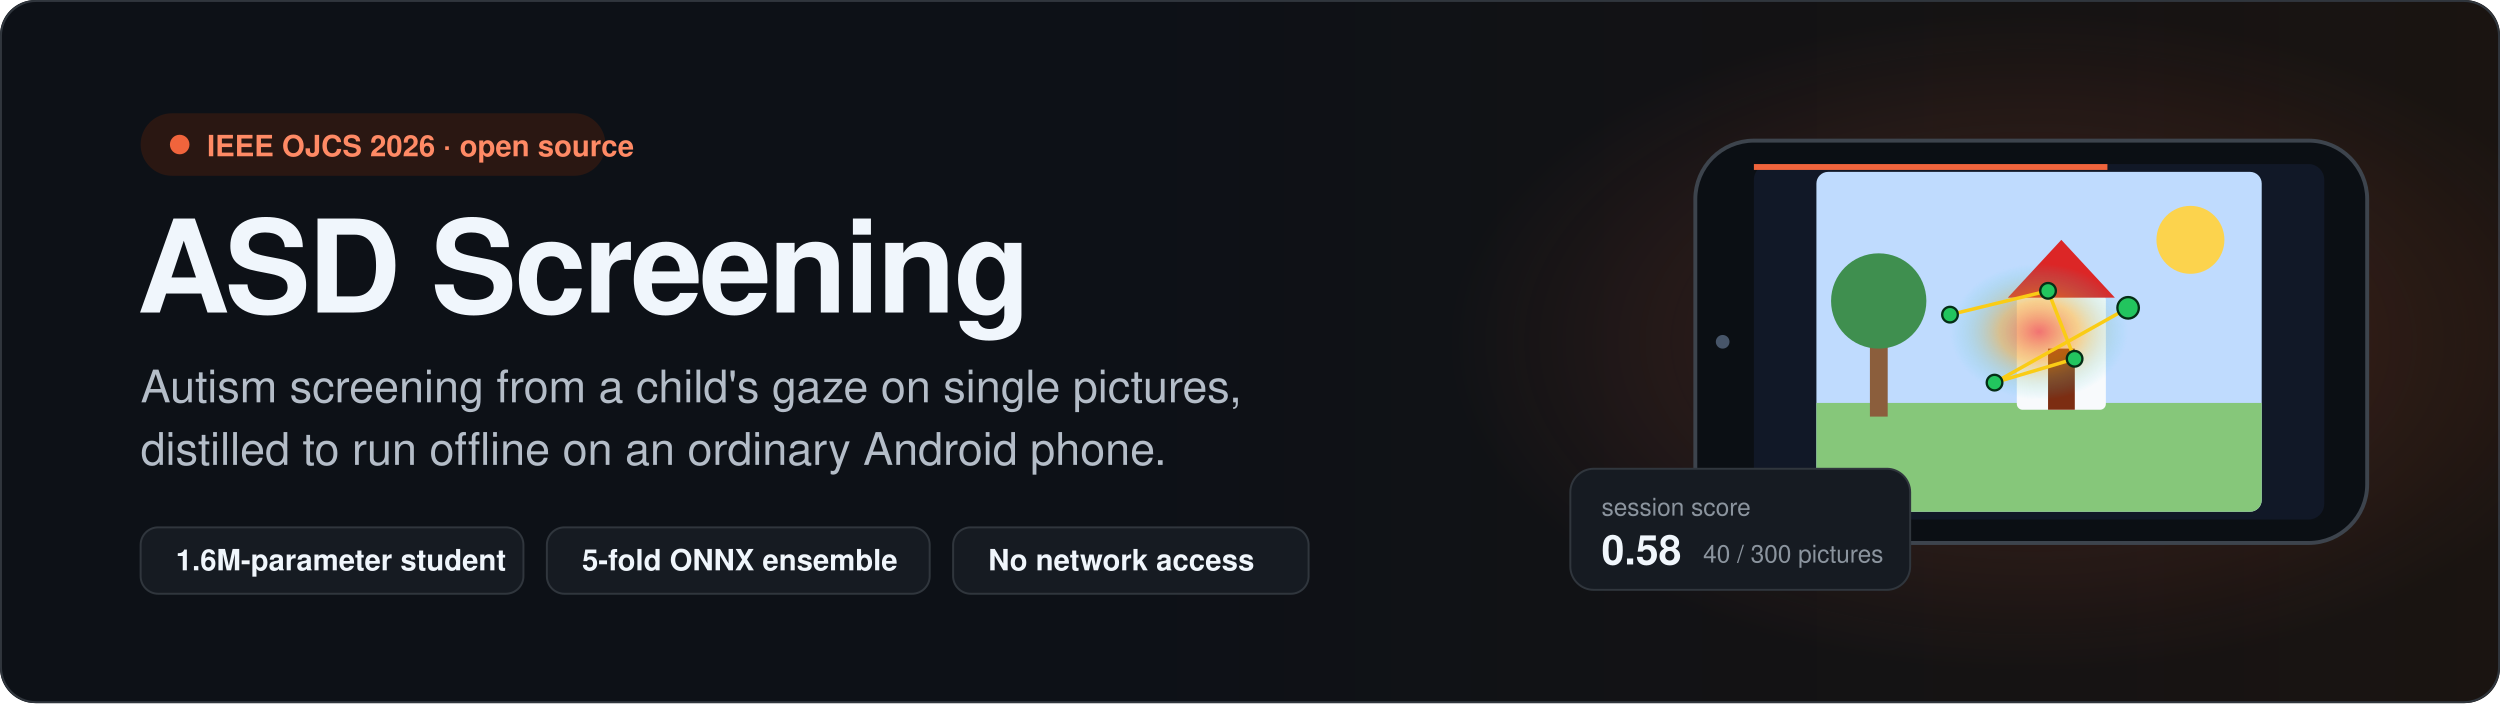
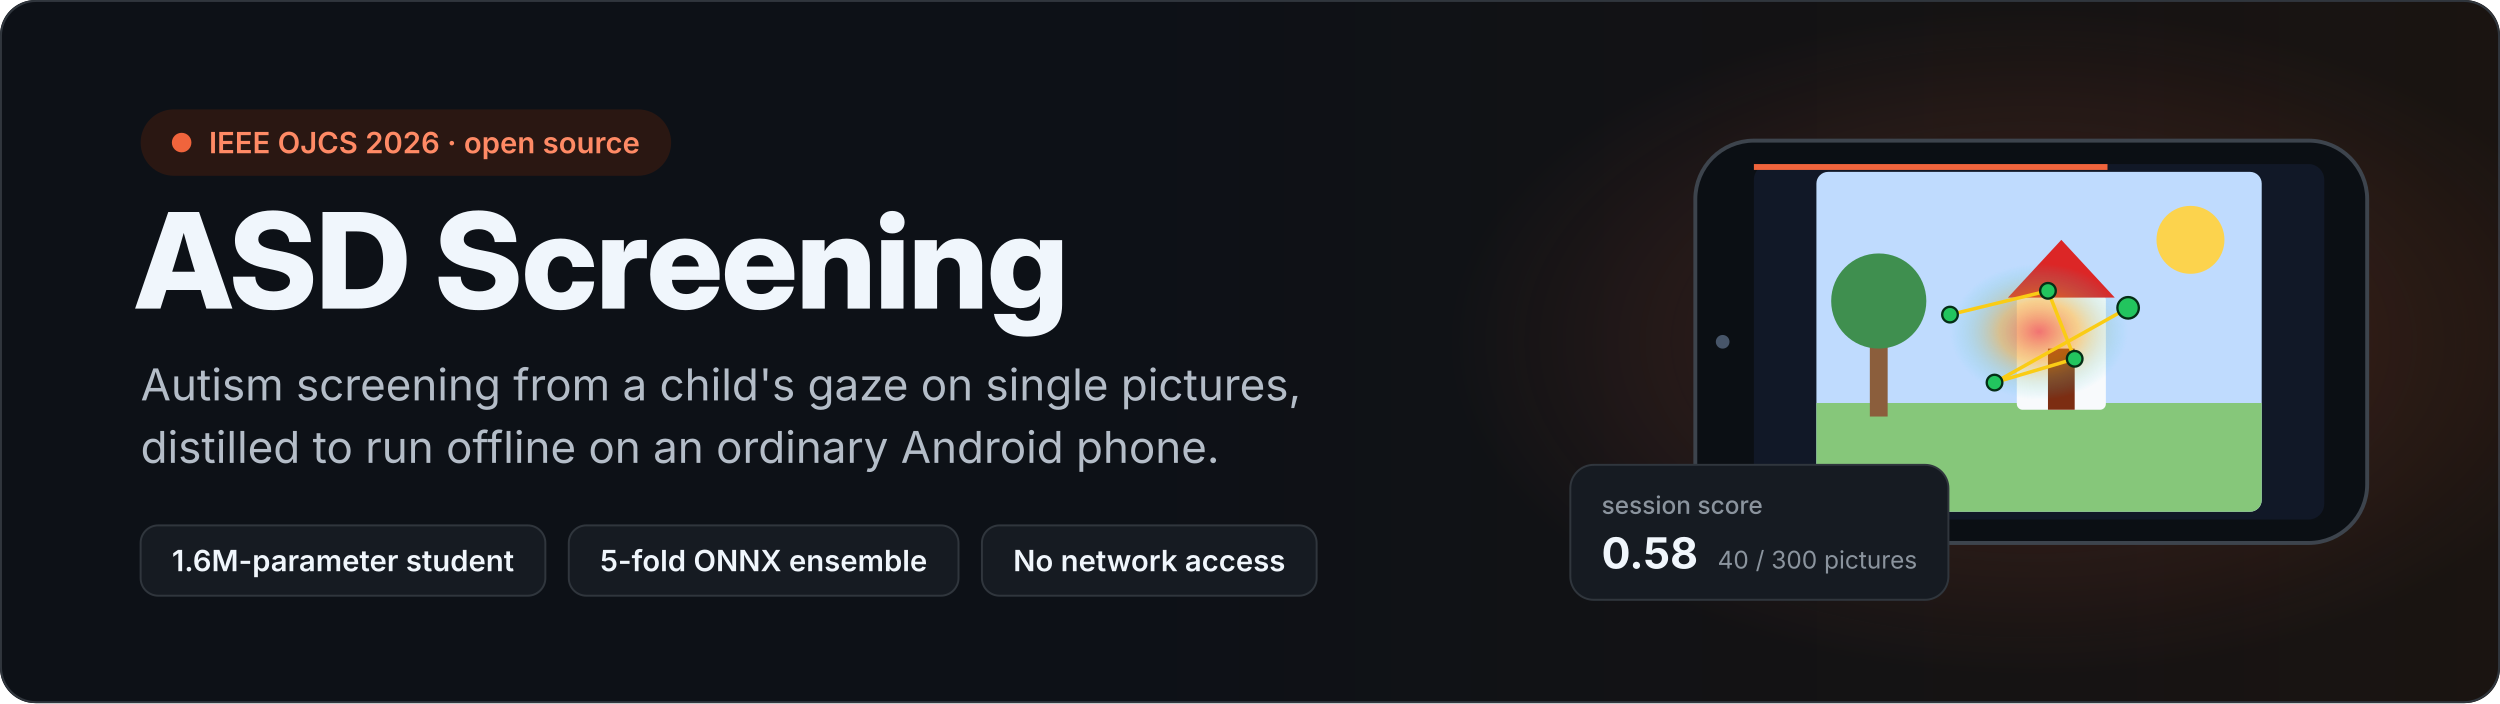
- <svg xmlns="http://www.w3.org/2000/svg" width="1280" height="360" viewBox="0 0 1280 360" role="img" aria-label="ASD Screening: autism screening from gaze on an Android phone">
+ <svg xmlns="http://www.w3.org/2000/svg" width="1280" height="360" viewBox="0 0 1280 360" role="img" aria-labelledby="t">
  <defs>
    <radialGradient id="glow" cx="0.5" cy="0.5" r="0.5">
      <stop offset="0" stop-color="#f0643c" stop-opacity="0.22" />
      <stop offset="1" stop-color="#f0643c" stop-opacity="0" />
    </radialGradient>
    <radialGradient id="heat" cx="0.5" cy="0.5" r="0.5">
      <stop offset="0" stop-color="#ef4444" stop-opacity="0.75" />
      <stop offset="0.45" stop-color="#f59e0b" stop-opacity="0.45" />
      <stop offset="1" stop-color="#22d3ee" stop-opacity="0" />
    </radialGradient>
    <linearGradient id="bg" x1="0" y1="0" x2="1" y2="0">
      <stop offset="0.45" stop-color="#0d1117" />
      <stop offset="1" stop-color="#1a1411" />
    </linearGradient>
  </defs>
+   <defs>
+     <path id="s197" d="M417 1490V0H150V1490Z" />
+     <path id="s95" d="M150 0V1490H1118V1265H417V863H1066V641H417V225H1122V0Z" />
+     <path id="s321" d="M788 -20Q592 -20 438 71Q283 162 193 333Q103 504 103 744Q103 985 193 1156Q283 1328 438 1419Q592 1510 788 1510Q983 1510 1138 1419Q1292 1328 1382 1156Q1471 985 1471 744Q1471 503 1382 332Q1292 162 1138 71Q983 -20 788 -20ZM788 219Q970 219 1086 354Q1202 489 1202 744Q1202 1000 1086 1136Q970 1271 788 1271Q605 1271 488 1136Q371 1000 371 744Q371 490 488 354Q605 219 788 219Z" />
+     <path id="s266" d="M560 -20Q339 -20 208 100Q78 219 78 440V525H345V438Q345 320 404 260Q462 200 560 200Q657 200 715 260Q773 321 773 438V1490H1038V441Q1038 219 908 100Q779 -20 560 -20Z" />
+     <path id="s73" d="M785 -20Q589 -20 435 71Q281 162 192 333Q103 504 103 744Q103 985 192 1156Q282 1328 436 1419Q590 1510 785 1510Q948 1510 1082 1449Q1215 1388 1302 1272Q1389 1157 1413 994H1144Q1119 1126 1021 1198Q923 1271 789 1271Q606 1271 488 1134Q371 998 371 744Q371 487 489 353Q607 219 788 219Q922 219 1020 292Q1119 364 1144 496H1414Q1393 353 1311 236Q1229 119 1095 50Q961 -20 785 -20Z" />
+     <path id="s397" d="M673 -23Q413 -23 258 97Q104 217 95 438H358Q367 320 456 262Q545 205 671 205Q803 205 886 264Q970 324 970 420Q970 507 896 552Q822 596 701 627L532 671Q345 719 240 816Q136 913 136 1071Q136 1203 207 1302Q278 1400 401 1455Q524 1510 680 1510Q839 1510 958 1455Q1078 1400 1146 1303Q1214 1206 1217 1082H958Q948 1177 872 1230Q797 1283 676 1283Q550 1283 478 1228Q406 1172 406 1087Q406 1024 444 984Q483 945 542 921Q600 897 660 882L799 846Q909 819 1010 768Q1110 718 1174 633Q1237 548 1237 418Q1237 287 1170 188Q1103 88 977 32Q851 -23 673 -23Z" />
+     <path id="s1343" d="M134 0V192L651 701Q760 812 817 891Q874 970 874 1065Q874 1170 804 1231Q733 1292 627 1292Q515 1292 448 1226Q381 1159 381 1044H126Q126 1185 190 1290Q255 1395 369 1452Q483 1510 630 1510Q779 1510 892 1454Q1005 1398 1068 1300Q1131 1203 1131 1078Q1131 996 1100 916Q1068 836 988 737Q908 638 763 498L504 234V223H1153V0Z" />
+     <path id="s1341" d="M676 -20Q404 -20 254 180Q103 381 103 744Q103 1106 254 1308Q405 1510 676 1510Q946 1510 1097 1308Q1248 1106 1248 744Q1248 381 1098 180Q947 -20 676 -20ZM676 204Q822 204 900 345Q979 486 979 744Q979 1003 900 1145Q822 1287 676 1287Q530 1287 451 1144Q372 1002 372 744Q372 486 450 345Q529 204 676 204Z" />
+     <path id="s1349" d="M671 -20Q564 -20 463 16Q362 53 280 136Q199 219 151 358Q103 497 103 702Q103 957 174 1138Q246 1318 377 1414Q508 1510 687 1510Q826 1510 934 1455Q1042 1400 1110 1305Q1177 1210 1193 1089H931Q910 1174 847 1226Q784 1279 687 1279Q531 1279 447 1144Q363 1009 363 772H374Q428 869 526 924Q625 978 745 978Q876 978 980 916Q1085 853 1146 743Q1207 633 1207 492Q1207 345 1140 230Q1073 114 952 47Q832 -20 671 -20ZM670 197Q749 197 812 236Q875 274 912 340Q948 405 948 487Q948 567 912 632Q877 697 814 735Q752 773 673 773Q594 773 530 734Q467 694 430 628Q393 563 393 486Q393 407 429 342Q465 276 528 236Q590 197 670 197Z" />
+     <path id="s1509" d="M326 547Q259 547 212 593Q166 639 166 707Q166 774 212 820Q259 866 326 866Q394 866 440 820Q487 774 487 707Q487 639 440 593Q394 547 326 547Z" />
+     <path id="s790" d="M623 -23Q460 -23 340 50Q220 122 154 252Q89 381 89 553Q89 727 154 858Q220 988 340 1060Q460 1132 623 1132Q786 1132 906 1060Q1026 988 1092 858Q1158 727 1158 553Q1158 381 1092 252Q1026 122 906 50Q786 -23 623 -23ZM623 188Q714 188 774 237Q834 286 864 369Q894 452 894 554Q894 657 864 740Q834 823 774 872Q714 921 623 921Q533 921 473 872Q413 823 384 740Q354 657 354 554Q354 452 384 369Q413 286 473 237Q533 188 623 188Z" />
+     <path id="s843" d="M138 -418V1118H392V933H409Q428 972 465 1018Q502 1065 566 1098Q630 1132 729 1132Q858 1132 962 1066Q1067 1000 1128 872Q1190 743 1190 557Q1190 373 1130 244Q1069 115 965 48Q861 -20 728 -20Q632 -20 568 12Q505 45 467 91Q429 137 409 177H398V-418ZM658 194Q788 194 856 298Q923 401 923 558Q923 714 856 816Q790 918 658 918Q529 918 461 820Q393 721 393 558Q393 395 462 294Q531 194 658 194Z" />
+     <path id="s614" d="M632 -23Q463 -23 342 48Q220 119 154 248Q89 377 89 552Q89 724 154 854Q218 985 336 1058Q455 1132 615 1132Q751 1132 868 1072Q984 1013 1055 888Q1126 764 1126 568V486H348Q353 337 432 259Q510 181 635 181Q721 181 782 218Q844 255 870 326L1109 277Q1069 142 944 60Q818 -23 632 -23ZM349 663H873Q861 783 796 856Q732 928 616 928Q497 928 428 852Q358 775 349 663Z" />
+     <path id="s773" d="M398 655V0H138V1118H384L387 895Q487 1132 733 1132Q906 1132 1010 1022Q1115 912 1115 711V0H855V671Q855 783 797 847Q739 911 637 911Q533 911 466 844Q398 777 398 655Z" />
+     <path id="s871" d="M561 -23Q368 -23 242 60Q117 142 88 294L331 340Q375 176 566 176Q662 176 718 214Q775 253 775 310Q775 405 624 438L433 479Q119 547 119 792Q119 896 176 972Q233 1048 334 1090Q436 1132 570 1132Q760 1132 870 1053Q981 974 1015 844L783 798Q763 856 713 897Q663 938 573 938Q491 938 435 902Q379 865 379 808Q379 759 416 728Q452 696 538 677L728 637Q1041 570 1041 335Q1041 229 980 148Q919 68 810 22Q702 -23 561 -23Z" />
+     <path id="s915" d="M521 -14Q348 -14 243 96Q138 206 138 407V1118H398V447Q398 335 456 271Q515 207 617 207Q721 207 788 274Q855 341 855 463V1118H1116V0H869L867 224Q767 -14 521 -14Z" />
+     <path id="s852" d="M138 0V1118H390V931H402Q432 1028 507 1080Q582 1133 678 1133Q728 1133 773 1126V887Q757 891 721 896Q685 900 650 900Q541 900 470 832Q398 765 398 658V0Z" />
+     <path id="s586" d="M623 -23Q460 -23 340 50Q220 122 154 252Q89 381 89 553Q89 727 154 858Q220 988 340 1060Q460 1132 623 1132Q810 1132 940 1038Q1069 945 1105 781L862 730Q841 817 780 869Q719 921 625 921Q489 921 422 816Q354 711 354 554Q354 451 384 368Q414 285 474 236Q534 188 625 188Q721 188 782 242Q844 297 865 387L1108 336Q1072 169 942 73Q812 -23 623 -23Z" />
+     <path id="d2" d="M5 0 517 1490H991L1506 0H1104L1016 287H487L396 0ZM577 568H929L902 655Q865 780 828 905Q792 1030 755 1167Q717 1030 680 905Q643 780 604 655Z" />
+     <path id="d397" d="M689 -24Q391 -24 229 110Q67 245 67 492H410Q414 385 488 325Q563 265 692 265Q806 265 876 310Q945 354 945 427Q945 490 884 530Q824 570 689 598L536 629Q96 719 96 1050Q96 1188 170 1292Q243 1397 375 1456Q507 1514 682 1514Q950 1514 1105 1384Q1260 1255 1267 1026H934Q926 1118 860 1172Q794 1225 687 1225Q585 1225 520 1181Q456 1137 456 1067Q456 1006 512 969Q569 932 697 906L828 880Q1076 831 1188 728Q1301 626 1301 453Q1301 228 1139 102Q977 -24 689 -24Z" />
+     <path id="d84" d="M649 0H96V1490H649Q876 1490 1043 1398Q1210 1307 1302 1140Q1393 973 1393 745Q1393 517 1302 350Q1212 183 1045 92Q878 0 649 0ZM456 300H631Q836 300 934 412Q1031 525 1031 745Q1031 965 932 1078Q833 1190 627 1190H456Z" />
+     <path id="d586" d="M598 -24Q434 -24 312 46Q189 115 120 239Q52 363 52 528Q52 692 120 816Q189 941 312 1010Q435 1080 598 1080Q745 1080 859 1024Q973 968 1040 869Q1108 770 1116 641H784Q776 716 728 762Q681 807 605 807Q508 807 454 732Q401 658 401 528Q401 398 455 324Q509 249 605 249Q681 249 727 295Q773 341 783 418H1116Q1112 289 1046 190Q979 90 864 33Q748 -24 598 -24Z" />
+     <path id="d852" d="M96 0V1056H429V870H432Q461 971 522 1016Q584 1060 690 1060Q718 1060 740 1060Q763 1059 784 1058V774Q765 775 725 776Q685 777 648 777Q555 777 498 715Q440 653 440 541V0Z" />
+     <path id="d614" d="M596 -24Q434 -24 312 47Q189 118 120 242Q52 367 52 528Q52 689 120 814Q189 938 310 1009Q431 1080 587 1080Q746 1080 866 1010Q987 941 1055 818Q1123 696 1123 536V443H388Q391 342 448 283Q506 224 608 224Q684 224 736 255Q787 286 806 338H1115Q1096 232 1023 150Q950 68 840 22Q729 -24 596 -24ZM390 649H802Q790 732 736 779Q682 826 596 826Q509 826 455 779Q401 732 390 649Z" />
+     <path id="d773" d="M440 574V0H96V1056H436V885Q489 975 571 1027Q653 1079 772 1079Q944 1079 1040 969Q1135 859 1135 664V0H791V592Q791 686 746 736Q701 785 619 785Q538 785 489 734Q440 682 440 574Z" />
+     <path id="d689" d="M96 0V1056H440V0ZM267 1159Q185 1159 132 1208Q78 1257 78 1333Q78 1409 132 1458Q185 1506 267 1506Q350 1506 404 1458Q457 1409 457 1333Q457 1257 404 1208Q350 1159 267 1159Z" />
+     <path id="d658" d="M617 -432Q373 -432 250 -333Q128 -234 104 -82H433Q447 -131 495 -160Q543 -188 617 -188Q813 -188 813 24V187H812Q770 93 691 50Q612 7 509 7Q370 7 268 76Q165 144 108 264Q52 384 52 539Q52 696 110 818Q168 940 270 1010Q372 1079 506 1079Q711 1079 812 908H813V1056H1155V58Q1155 -200 1010 -316Q864 -432 617 -432ZM605 277Q703 277 764 350Q824 422 824 545Q824 666 764 739Q703 812 605 812Q510 812 456 741Q401 670 401 545Q401 419 456 348Q510 277 605 277Z" />
+     <path id="r2" d="M52 0 593 1490H813L1361 0H1161L1012 416H398L254 0ZM456 582H953L845 884Q818 959 784 1068Q750 1176 702 1338Q655 1173 620 1063Q585 953 561 884Z" />
+     <path id="r915" d="M537 -14Q368 -14 263 91Q158 196 158 408V1118H338V423Q338 294 406 221Q474 148 591 148Q711 148 792 226Q872 305 872 448V1118H1053V0H879V209Q824 87 736 36Q647 -14 537 -14Z" />
+     <path id="r889" d="M598 1118V964H368V290Q368 215 398 180Q429 146 500 146Q517 146 544 150Q570 154 592 158L629 6Q601 -4 566 -9Q530 -14 495 -14Q350 -14 269 62Q188 139 188 276V964H20V1118H188V1384H368V1118Z" />
+     <path id="r689" d="M158 0V1118H338V0ZM249 1301Q198 1301 161 1336Q124 1371 124 1420Q124 1470 161 1504Q198 1539 249 1539Q301 1539 338 1504Q375 1470 375 1420Q375 1371 338 1336Q301 1301 249 1301Z" />
+     <path id="r871" d="M538 -24Q366 -24 252 51Q138 126 108 271L279 312Q303 220 370 177Q436 134 536 134Q653 134 722 184Q792 234 792 303Q792 418 628 457L442 501Q142 572 142 806Q142 902 196 976Q250 1049 344 1090Q437 1132 556 1132Q729 1132 824 1056Q920 981 958 863L795 821Q772 881 718 930Q665 979 557 979Q457 979 390 933Q324 887 324 817Q324 755 369 718Q414 680 512 657L681 617Q833 581 906 506Q979 430 979 315Q979 217 924 140Q868 64 768 20Q669 -24 538 -24Z" />
+     <path id="r766" d="M158 0V1118H333L334 913Q375 1026 462 1082Q548 1138 647 1138Q757 1138 830 1076Q902 1013 932 910Q972 1016 1068 1077Q1163 1138 1284 1138Q1381 1138 1461 1096Q1541 1054 1588 969Q1636 884 1636 754V0H1456V749Q1456 870 1388 922Q1320 974 1230 974Q1117 974 1052 905Q987 836 987 730V0H807V767Q807 860 745 917Q683 974 588 974Q490 974 414 906Q338 838 338 704V0Z" />
+     <path id="r586" d="M613 -24Q461 -24 346 48Q232 120 168 250Q104 380 104 552Q104 727 168 858Q232 988 346 1060Q461 1132 613 1132Q775 1132 898 1050Q1020 969 1066 823L893 774Q868 860 796 916Q723 971 613 971Q501 971 429 912Q357 854 322 759Q287 664 287 552Q287 442 322 348Q357 253 429 195Q501 137 613 137Q726 137 800 194Q873 252 898 343L1070 294Q1025 145 901 60Q777 -24 613 -24Z" />
+     <path id="r852" d="M158 0V1118H332V946H344Q375 1031 454 1082Q534 1134 634 1134Q654 1134 682 1133Q709 1132 725 1131V950Q717 952 685 956Q653 960 617 960Q496 960 417 886Q338 813 338 700V0Z" />
+     <path id="r614" d="M628 -24Q466 -24 348 48Q231 120 168 249Q104 378 104 550Q104 722 166 853Q228 984 342 1058Q455 1132 607 1132Q696 1132 782 1102Q869 1073 940 1008Q1010 942 1052 835Q1094 728 1094 573V498H286Q293 323 386 230Q480 136 629 136Q728 136 800 180Q871 223 902 308L1076 260Q1037 133 918 54Q800 -24 628 -24ZM287 650H911Q898 793 822 882Q745 972 607 972Q511 972 442 927Q372 882 332 809Q292 736 287 650Z" />
+     <path id="r773" d="M338 670V0H158V1118H331L332 911Q386 1030 474 1081Q561 1132 674 1132Q844 1132 948 1027Q1052 922 1052 710V0H872V695Q872 824 804 897Q737 970 620 970Q499 970 418 892Q338 813 338 670Z" />
+     <path id="r658" d="M611 -442Q425 -442 314 -374Q203 -306 151 -214L297 -120Q321 -152 356 -191Q392 -230 452 -258Q513 -285 611 -285Q745 -285 832 -221Q918 -157 918 -19V205H901Q882 173 848 129Q813 85 748 52Q684 18 576 18Q442 18 335 82Q228 145 166 267Q104 389 104 564Q104 737 165 864Q226 992 334 1062Q441 1132 580 1132Q688 1132 752 1096Q817 1061 852 1015Q887 969 906 939H923V1118H1098V-29Q1098 -173 1033 -264Q968 -356 858 -399Q747 -442 611 -442ZM606 178Q758 178 839 282Q920 385 920 568Q920 746 840 858Q761 971 606 971Q500 971 429 916Q358 862 322 771Q287 680 287 568Q287 396 368 287Q449 178 606 178Z" />
+     <path id="r647" d="M678 1118V964H420V0H240V964H20V1118H240V1267Q240 1364 286 1429Q331 1494 404 1527Q477 1560 558 1560Q622 1560 664 1550Q706 1539 726 1530L676 1376Q662 1381 640 1387Q617 1393 579 1393Q496 1393 458 1350Q420 1308 420 1227V1118Z" />
+     <path id="r790" d="M613 -24Q461 -24 346 48Q232 120 168 250Q104 380 104 552Q104 727 168 858Q232 988 346 1060Q461 1132 613 1132Q766 1132 881 1060Q996 988 1060 858Q1124 727 1124 552Q1124 380 1060 250Q996 120 881 48Q766 -24 613 -24ZM613 137Q726 137 799 195Q872 253 907 348Q942 442 942 552Q942 663 907 758Q872 854 799 912Q726 971 613 971Q501 971 429 912Q357 854 322 759Q287 664 287 552Q287 442 322 348Q357 253 429 195Q501 137 613 137Z" />
+     <path id="r507" d="M471 -26Q365 -26 278 14Q192 54 141 131Q90 208 90 318Q90 414 128 474Q166 534 230 568Q293 603 370 620Q447 637 525 647Q625 660 688 667Q751 674 782 691Q812 708 812 749V755Q812 859 753 916Q694 974 578 974Q457 974 389 922Q321 869 295 810L122 867Q165 969 238 1026Q311 1084 399 1108Q487 1132 573 1132Q629 1132 700 1118Q772 1105 838 1065Q905 1025 948 946Q992 868 992 737V0H815V152H803Q784 113 742 72Q700 30 633 2Q566 -26 471 -26ZM502 133Q602 133 671 172Q740 211 776 274Q812 336 812 404V559Q801 546 764 536Q727 525 680 517Q632 509 588 504Q543 498 517 495Q452 487 396 468Q339 448 305 410Q271 373 271 309Q271 222 336 178Q402 133 502 133Z" />
+     <path id="r670" d="M338 670V0H158V1490H338V924Q393 1036 478 1084Q564 1132 674 1132Q844 1132 948 1027Q1053 922 1053 710V0H872V695Q872 824 804 897Q737 970 620 970Q499 970 418 892Q338 813 338 670Z" />
+     <path id="r736" d="M338 1490V0H158V1490Z" />
+     <path id="r597" d="M577 -24Q438 -24 331 47Q224 118 164 248Q104 378 104 556Q104 733 164 862Q225 992 332 1062Q439 1132 578 1132Q687 1132 751 1096Q815 1060 850 1014Q884 969 902 939H916V1490H1096V0H922V173H902Q884 142 848 96Q813 49 748 12Q684 -24 577 -24ZM604 137Q756 137 837 254Q918 371 918 558Q918 743 838 857Q759 971 604 971Q498 971 428 916Q357 861 322 768Q287 674 287 558Q287 441 322 346Q358 250 429 194Q500 137 604 137Z" />
+     <path id="r1484" d="M232 923 210 1490H404L382 923Z" />
+     <path id="r1022" d="M126 0V134L753 940V951H146V1118H985V975L376 178V167H1005V0Z" />
+     <path id="r843" d="M158 -418V1118H332V939H352Q371 969 405 1014Q439 1060 503 1096Q567 1132 676 1132Q816 1132 922 1062Q1029 992 1090 862Q1150 733 1150 556Q1150 378 1090 248Q1030 118 924 47Q817 -24 677 -24Q571 -24 506 12Q441 49 406 96Q371 142 352 173H338V-418ZM650 137Q755 137 826 194Q896 250 932 346Q967 441 967 558Q967 674 932 768Q897 861 826 916Q756 971 650 971Q496 971 416 857Q336 743 336 558Q336 371 417 254Q498 137 650 137Z" />
+     <path id="r1501" d="M128 -359 216 208H422L266 -359Z" />
+     <path id="r998" d="M140 -405 186 -249 205 -254Q288 -276 348 -248Q408 -219 449 -99L481 -6L54 1118H251L489 455Q515 382 536 310Q556 238 575 168Q594 238 614 310Q635 382 661 455L901 1118H1097L606 -167Q555 -300 473 -363Q391 -426 272 -426Q224 -426 189 -419Q154 -412 140 -405Z" />
+     <path id="r1502" d="M295 -13Q239 -13 200 26Q160 66 160 122Q160 178 200 218Q239 257 295 257Q351 257 390 218Q430 178 430 122Q430 66 390 26Q351 -13 295 -13Z" />
+     <path id="s1342" d="M717 1490V0H452V1252H442L94 1002V1256L421 1490Z" />
+     <path id="s1502" d="M326 -17Q259 -17 212 29Q166 75 166 143Q166 210 212 256Q259 302 326 302Q394 302 440 256Q487 210 487 143Q487 75 440 29Q394 -17 326 -17Z" />
+     <path id="s292" d="M150 0V1490H552L835 721Q850 677 870 606Q889 536 909 456Q929 375 946 301Q963 374 983 454Q1003 535 1022 606Q1042 676 1056 721L1336 1490H1739V0H1473V752Q1473 808 1474 890Q1476 973 1478 1066Q1481 1159 1482 1248Q1457 1152 1429 1057Q1401 962 1376 882Q1351 802 1333 752L1058 0H831L552 752Q534 800 510 878Q485 956 458 1050Q430 1144 402 1240Q404 1156 406 1064Q409 973 410 891Q412 809 412 752V0Z" />
+     <path id="s1459" d="M811 728V513H141V728Z" />
+     <path id="s507" d="M450 -23Q344 -23 259 16Q174 54 125 129Q76 204 76 314Q76 440 138 510Q199 579 296 610Q394 642 502 653Q648 669 713 682Q778 696 778 754V759Q778 841 728 886Q678 932 583 932Q485 932 427 889Q369 846 349 791L108 840Q157 988 286 1060Q414 1132 582 1132Q661 1132 742 1114Q822 1095 889 1052Q956 1008 997 934Q1038 859 1038 747V0H789V154H779Q742 82 661 30Q580 -23 450 -23ZM517 170Q637 170 708 239Q780 308 780 401V533Q762 519 716 508Q670 498 618 490Q567 483 533 478Q445 466 386 430Q328 394 328 317Q328 245 381 208Q434 170 517 170Z" />
+     <path id="s766" d="M138 0V1118H382L390 905Q434 1024 520 1080Q607 1136 707 1136Q921 1136 994 893Q1039 1014 1136 1075Q1233 1136 1351 1136Q1502 1136 1604 1038Q1706 940 1706 754V0H1446V714Q1446 818 1389 866Q1332 914 1252 914Q1157 914 1103 855Q1049 796 1049 702V0H795V726Q795 811 742 862Q689 914 606 914Q520 914 459 856Q398 797 398 685V0Z" />
+     <path id="s889" d="M655 1118V914H439V315Q439 254 464 226Q490 197 550 197Q568 197 597 202Q626 206 645 210L686 9Q643 -4 598 -10Q553 -15 512 -15Q351 -15 265 65Q179 145 179 293V914H20V1118H179V1384H439V1118Z" />
+     <path id="s597" d="M550 -20Q418 -20 314 48Q209 115 149 244Q89 373 89 557Q89 743 150 872Q211 1000 316 1066Q420 1132 549 1132Q649 1132 712 1098Q776 1065 813 1018Q850 972 870 933H881V1490H1141V0H886V177H870Q849 137 811 91Q773 45 710 12Q646 -20 550 -20ZM621 194Q748 194 817 294Q886 395 886 558Q886 721 818 820Q749 918 621 918Q489 918 422 816Q355 714 355 558Q355 401 422 298Q490 194 621 194Z" />
+     <path id="s1347" d="M618 -20Q472 -20 358 35Q243 90 176 186Q109 281 105 404H365Q370 312 443 254Q516 197 618 197Q737 197 814 277Q892 357 892 483Q892 610 812 692Q733 775 610 775Q542 775 478 750Q413 724 375 683L133 722L211 1490H1073V1266H432L390 870H398Q440 919 516 950Q591 982 681 982Q816 982 922 918Q1029 855 1090 744Q1151 632 1151 489Q1151 341 1083 226Q1015 111 895 46Q775 -20 618 -20Z" />
+     <path id="s647" d="M726 1118V914H484V0H225V914H20V1118H225V1225Q225 1336 272 1410Q319 1485 398 1522Q476 1560 572 1560Q641 1560 694 1549Q747 1538 772 1529L719 1327Q702 1332 678 1338Q653 1343 620 1343Q547 1343 516 1307Q484 1271 484 1205V1118Z" />
+     <path id="s736" d="M398 1490V0H138V1490Z" />
+     <path id="s300" d="M150 0V1490H452L967 669Q1007 605 1054 520Q1101 434 1150 322Q1142 430 1138 535Q1134 640 1134 708V1490H1405V0H1102L637 739Q598 801 564 862Q529 923 491 995Q453 1067 403 1164Q410 1026 416 914Q422 802 422 740V0Z" />
+     <path id="s466" d="M53 0 588 762 96 1490H405L586 1218Q642 1132 674 1070Q707 1009 740 944Q773 1008 806 1070Q839 1132 896 1218L1080 1490H1382L893 771L1421 0H1107L881 334Q828 414 798 466Q769 517 737 577Q705 518 675 466Q645 414 590 334L360 0Z" />
+     <path id="s578" d="M728 -20Q632 -20 568 12Q505 45 467 91Q429 137 409 177H392V0H138V1490H398V933H409Q428 972 465 1018Q502 1065 566 1098Q630 1132 729 1132Q858 1132 962 1066Q1067 1000 1128 872Q1190 743 1190 557Q1190 373 1130 244Q1069 115 965 48Q861 -20 728 -20ZM658 194Q788 194 856 298Q923 401 923 558Q923 714 856 816Q790 918 658 918Q529 918 461 820Q393 721 393 558Q393 395 462 294Q531 194 658 194Z" />
+     <path id="s984" d="M377 0 44 1118H318L428 680Q449 588 474 480Q500 373 524 246Q548 370 574 478Q600 585 624 680L737 1118H985L1095 680Q1117 587 1143 480Q1169 372 1194 246Q1217 371 1242 478Q1266 586 1289 680L1399 1118H1675L1341 0H1078L947 456Q924 536 902 630Q880 725 859 819Q838 725 816 630Q793 535 771 456L640 0Z" />
+     <path id="s727" d="M138 0V1490H398V667H417L820 1118H1125L692 635L1151 0H839L494 479L398 376V0Z" />
+     <path id="m871" d="M549 -23Q367 -23 248 56Q128 134 98 283L305 326Q350 155 551 155Q658 155 720 200Q783 244 783 306Q783 412 626 447L438 490Q130 559 130 799Q130 899 186 974Q241 1049 338 1090Q436 1132 563 1132Q744 1132 847 1054Q950 977 986 853L789 810Q768 869 716 914Q664 958 565 958Q474 958 413 917Q352 876 352 813Q352 757 392 722Q433 688 525 667L705 627Q1010 558 1010 325Q1010 223 952 144Q893 66 789 22Q685 -23 549 -23Z" />
+     <path id="m614" d="M630 -23Q465 -23 345 48Q225 119 160 248Q96 377 96 551Q96 723 160 854Q223 985 339 1058Q455 1132 611 1132Q738 1132 852 1076Q967 1019 1038 896Q1110 772 1110 570V492H317Q323 330 409 244Q495 159 632 159Q724 159 790 199Q857 239 886 317L1093 268Q1053 137 931 57Q809 -23 630 -23ZM318 656H892Q880 788 810 869Q739 950 612 950Q480 950 404 864Q327 777 318 656Z" />
+     <path id="m689" d="M148 0V1118H368V0ZM259 1289Q202 1289 162 1327Q121 1365 121 1419Q121 1474 162 1512Q202 1550 259 1550Q316 1550 357 1512Q398 1474 398 1419Q398 1365 357 1327Q316 1289 259 1289Z" />
+     <path id="m790" d="M618 -23Q461 -23 344 49Q226 121 161 250Q96 380 96 553Q96 727 161 858Q226 988 344 1060Q461 1132 618 1132Q776 1132 894 1060Q1011 988 1076 858Q1141 727 1141 553Q1141 380 1076 250Q1011 121 894 49Q776 -23 618 -23ZM618 163Q720 163 786 216Q853 270 886 358Q918 447 918 553Q918 660 886 750Q853 839 786 892Q720 946 618 946Q517 946 451 892Q385 839 352 750Q320 660 320 553Q320 447 352 358Q385 270 451 216Q517 163 618 163Z" />
+     <path id="m773" d="M368 662V0H148V1118H358L359 903Q411 1021 498 1076Q586 1132 704 1132Q875 1132 980 1024Q1084 917 1084 710V0H864V683Q864 804 801 872Q738 940 628 940Q516 940 442 868Q368 795 368 662Z" />
+     <path id="m586" d="M618 -23Q460 -23 343 49Q226 121 161 250Q96 380 96 553Q96 727 161 858Q226 988 343 1060Q460 1132 618 1132Q792 1132 918 1044Q1045 957 1086 802L877 752Q854 839 788 892Q721 946 619 946Q518 946 452 893Q385 840 352 750Q320 661 320 553Q320 446 352 358Q385 269 452 216Q518 163 619 163Q723 163 791 218Q859 274 881 365L1089 315Q1048 157 921 67Q794 -23 618 -23Z" />
+     <path id="m852" d="M148 0V1118H361V938H373Q403 1029 480 1082Q558 1134 656 1134Q677 1134 704 1132Q732 1130 749 1128V918Q737 921 703 926Q669 930 634 930Q519 930 444 860Q368 789 368 679V0Z" />
+     <path id="b1341" d="M690 -20Q408 -20 251 181Q94 382 94 744Q94 1106 252 1308Q409 1510 690 1510Q972 1510 1130 1308Q1287 1105 1287 744Q1287 382 1130 181Q973 -20 690 -20ZM690 233Q828 233 902 366Q976 499 976 744Q976 990 902 1124Q828 1258 690 1258Q553 1258 479 1124Q405 989 405 744Q405 499 478 366Q552 233 690 233Z" />
+     <path id="b1502" d="M342 -19Q269 -19 219 30Q169 80 169 153Q169 226 219 276Q269 325 342 325Q415 325 465 276Q515 226 515 153Q515 80 465 30Q415 -19 342 -19Z" />
+     <path id="b1347" d="M628 -20Q475 -20 356 36Q236 93 166 192Q97 291 93 418H391Q395 331 464 276Q533 222 628 222Q740 222 812 296Q884 370 884 488Q884 607 810 682Q737 758 623 758Q556 758 494 731Q433 704 399 660L125 708L196 1490H1098V1238H449L411 861H419Q459 915 538 950Q616 985 712 985Q847 985 952 922Q1058 859 1119 748Q1180 638 1180 495Q1180 345 1110 229Q1041 113 916 46Q792 -20 628 -20Z" />
+     <path id="b1351" d="M666 -20Q499 -20 370 34Q241 89 168 184Q94 279 94 400Q94 493 136 572Q178 650 251 702Q324 755 415 770V779Q296 804 222 896Q148 988 148 1110Q148 1225 215 1316Q282 1406 399 1458Q516 1510 666 1510Q815 1510 932 1458Q1050 1406 1118 1316Q1185 1225 1185 1110Q1185 988 1110 896Q1035 804 919 779V770Q1008 755 1080 702Q1153 650 1196 572Q1240 493 1240 400Q1240 279 1166 184Q1092 89 962 34Q833 -20 666 -20ZM666 206Q780 206 850 266Q921 327 921 424Q921 523 848 586Q776 650 666 650Q555 650 483 586Q411 523 411 424Q411 328 481 267Q551 206 666 206ZM666 874Q761 874 824 931Q886 988 886 1077Q886 1166 824 1222Q763 1277 666 1277Q569 1277 508 1222Q446 1167 446 1077Q446 988 508 931Q570 874 666 874Z" />
+     <path id="r1346" d="M120 303V458L772 1490H1003V470H1205V303H1003V0H821V303ZM822 470V1252H810L323 482V470Z" />
+     <path id="r1341" d="M646 -20Q397 -20 260 180Q122 380 122 744Q122 1106 260 1308Q399 1510 646 1510Q894 1510 1032 1308Q1170 1106 1170 744Q1170 380 1033 180Q896 -20 646 -20ZM646 146Q810 146 898 304Q987 461 987 744Q987 1029 898 1187Q810 1345 646 1345Q483 1345 394 1186Q305 1028 305 744Q305 461 394 304Q483 146 646 146Z" />
+     <path id="r1455" d="M692 1560 212 -224H46L526 1560Z" />
+     <path id="r1345" d="M635 -20Q489 -20 376 30Q263 80 196 169Q130 258 125 376H317Q325 270 415 208Q505 147 632 147Q772 147 864 219Q955 291 955 407Q955 528 865 604Q775 681 609 681H488V846H609Q740 846 822 916Q903 985 903 1100Q903 1211 831 1278Q759 1345 637 1345Q561 1345 494 1318Q428 1290 386 1239Q343 1188 340 1115H157Q161 1232 227 1321Q293 1410 402 1460Q510 1510 641 1510Q780 1510 880 1454Q981 1398 1035 1307Q1089 1216 1089 1110Q1089 984 1022 896Q956 808 842 774V762Q985 739 1064 642Q1143 546 1143 405Q1143 283 1077 187Q1011 91 896 36Q781 -20 635 -20Z" />
+   </defs>
  <rect width="1280" height="360" rx="18" fill="url(#bg)" />
  <rect x="0.5" y="0.5" width="1279" height="359" rx="18" fill="none" stroke="#30363d" />
-   <g font-family="-apple-system, BlinkMacSystemFont, 'Segoe UI', Helvetica, Arial, sans-serif">
-     <rect x="72" y="58" width="238" height="32" rx="16" fill="#2a1712" />
-     <circle cx="92" cy="74" r="5" fill="#f0643c" />
-     <text x="106" y="80" font-size="15" font-weight="600" fill="#ff8a65">IEEE OJCS 2026 · open source</text>
-     <text x="70" y="160" font-size="66" font-weight="800" fill="#f0f6fc" letter-spacing="-1.5">ASD Screening</text>
-     <text x="72" y="206" font-size="23" fill="#b4bdc8">Autism screening from a child's gaze on single pictures,</text>
-     <text x="72" y="238" font-size="23" fill="#b4bdc8">distilled to run offline on an ordinary Android phone.</text>
-     <g font-size="15" font-weight="600" fill="#f0f6fc">
-       <rect x="72" y="270" width="196" height="34" rx="9" fill="#161b22" stroke="#30363d" />
-       <text x="90" y="292">1.6M-parameter student</text>
-       <rect x="280" y="270" width="196" height="34" rx="9" fill="#161b22" stroke="#30363d" />
-       <text x="298" y="292">5-fold ONNX ensemble</text>
-       <rect x="488" y="270" width="182" height="34" rx="9" fill="#161b22" stroke="#30363d" />
-       <text x="506" y="292">No network access</text>
-     </g>
-   </g>
-   <ellipse cx="1040.0" cy="175.0" rx="300" ry="170" fill="url(#glow)" />
+   <rect x="72" y="56" width="271.62" height="34" rx="17" fill="#2a1712" stroke="none" />
+   <circle cx="93" cy="73" r="5" fill="#f0643c" />
+   <g fill="#ff8a65" transform="translate(107 78.46) scale(0.007324 -0.007324)">
+     <use href="#s197" x="0" />
+     <use href="#s95" x="567" />
+     <use href="#s95" x="1807" />
+     <use href="#s95" x="3047" />
+     <use href="#s321" x="4803" />
+     <use href="#s266" x="6377" />
+     <use href="#s73" x="7564" />
+     <use href="#s397" x="9073" />
+     <use href="#s1343" x="10921" />
+     <use href="#s1341" x="12197" />
+     <use href="#s1343" x="13548" />
+     <use href="#s1349" x="14824" />
+     <use href="#s1509" x="16650" />
+     <use href="#s790" x="17819" />
+     <use href="#s843" x="19066" />
+     <use href="#s614" x="20344" />
+     <use href="#s773" x="21555" />
+     <use href="#s871" x="23324" />
+     <use href="#s790" x="24449" />
+     <use href="#s915" x="25696" />
+     <use href="#s852" x="26950" />
+     <use href="#s586" x="27718" />
+     <use href="#s614" x="28911" />
+   </g>
+   <g fill="#f0f6fc" transform="translate(69 158) scale(0.033203 -0.033203)">
+     <use href="#d2" x="0" />
+     <use href="#d397" x="1449" />
+     <use href="#d84" x="2799" />
+     <use href="#d397" x="4617" />
+     <use href="#d586" x="5967" />
+     <use href="#d852" x="7113" />
+     <use href="#d614" x="7896" />
+     <use href="#d614" x="9048" />
+     <use href="#d773" x="10201" />
+     <use href="#d689" x="11414" />
+     <use href="#d773" x="11932" />
+     <use href="#d658" x="13145" />
+   </g>
+   <g fill="#b4bdc8" transform="translate(72 205) scale(0.010986 -0.010986)">
+     <use href="#r2" x="0" />
+     <use href="#r915" x="1413" />
+     <use href="#r889" x="2624" />
+     <use href="#r689" x="3294" />
+     <use href="#r871" x="3790" />
+     <use href="#r766" x="4871" />
+     <use href="#r871" x="7241" />
+     <use href="#r586" x="8322" />
+     <use href="#r852" x="9492" />
+     <use href="#r614" x="10229" />
+     <use href="#r614" x="11423" />
+     <use href="#r773" x="12617" />
+     <use href="#r689" x="13827" />
+     <use href="#r773" x="14323" />
+     <use href="#r658" x="15533" />
+     <use href="#r647" x="17365" />
+     <use href="#r852" x="18123" />
+     <use href="#r790" x="18860" />
+     <use href="#r766" x="20088" />
+     <use href="#r507" x="22458" />
+     <use href="#r586" x="24184" />
+     <use href="#r670" x="25354" />
+     <use href="#r689" x="26565" />
+     <use href="#r736" x="27061" />
+     <use href="#r597" x="27557" />
+     <use href="#r1484" x="28811" />
+     <use href="#r871" x="29425" />
+     <use href="#r658" x="31082" />
+     <use href="#r507" x="32338" />
+     <use href="#r1022" x="33488" />
+     <use href="#r614" x="34589" />
+     <use href="#r790" x="36359" />
+     <use href="#r773" x="37587" />
+     <use href="#r871" x="39373" />
+     <use href="#r689" x="40454" />
+     <use href="#r773" x="40950" />
+     <use href="#r658" x="42160" />
+     <use href="#r736" x="43416" />
+     <use href="#r614" x="43912" />
+     <use href="#r843" x="45682" />
+     <use href="#r689" x="46936" />
+     <use href="#r586" x="47432" />
+     <use href="#r889" x="48602" />
+     <use href="#r915" x="49272" />
+     <use href="#r852" x="50483" />
+     <use href="#r614" x="51220" />
+     <use href="#r871" x="52414" />
+     <use href="#r1501" x="53495" />
+   </g>
+   <g fill="#b4bdc8" transform="translate(72 237) scale(0.010986 -0.010986)">
+     <use href="#r597" x="0" />
+     <use href="#r689" x="1254" />
+     <use href="#r871" x="1750" />
+     <use href="#r889" x="2831" />
+     <use href="#r689" x="3501" />
+     <use href="#r736" x="3997" />
+     <use href="#r736" x="4493" />
+     <use href="#r614" x="4989" />
+     <use href="#r597" x="6183" />
+     <use href="#r889" x="8013" />
+     <use href="#r790" x="8663" />
+     <use href="#r852" x="10467" />
+     <use href="#r915" x="11238" />
+     <use href="#r773" x="12449" />
+     <use href="#r790" x="14235" />
+     <use href="#r647" x="15463" />
+     <use href="#r647" x="16141" />
+     <use href="#r736" x="16899" />
+     <use href="#r689" x="17395" />
+     <use href="#r773" x="17891" />
+     <use href="#r614" x="19101" />
+     <use href="#r790" x="20871" />
+     <use href="#r773" x="22099" />
+     <use href="#r507" x="23885" />
+     <use href="#r773" x="25035" />
+     <use href="#r790" x="26821" />
+     <use href="#r852" x="28049" />
+     <use href="#r597" x="28786" />
+     <use href="#r689" x="30040" />
+     <use href="#r773" x="30536" />
+     <use href="#r507" x="31746" />
+     <use href="#r852" x="32896" />
+     <use href="#r998" x="33699" />
+     <use href="#r2" x="35426" />
+     <use href="#r773" x="36839" />
+     <use href="#r597" x="38049" />
+     <use href="#r852" x="39303" />
+     <use href="#r790" x="40040" />
+     <use href="#r689" x="41268" />
+     <use href="#r597" x="41764" />
+     <use href="#r843" x="43594" />
+     <use href="#r670" x="44848" />
+     <use href="#r790" x="46059" />
+     <use href="#r773" x="47287" />
+     <use href="#r614" x="48497" />
+     <use href="#r1502" x="49691" />
+   </g>
+   <rect x="72" y="269" width="207.22" height="36" rx="9" fill="#161b22" stroke="#30363d" />
+   <g fill="#f0f6fc" transform="translate(88 292.46) scale(0.007324 -0.007324)">
+     <use href="#s1342" x="0" />
+     <use href="#s1502" x="866" />
+     <use href="#s1349" x="1462" />
+     <use href="#s292" x="2772" />
+     <use href="#s1459" x="4661" />
+     <use href="#s843" x="5614" />
+     <use href="#s507" x="6912" />
+     <use href="#s852" x="8088" />
+     <use href="#s507" x="8882" />
+     <use href="#s766" x="10058" />
+     <use href="#s614" x="11902" />
+     <use href="#s889" x="13113" />
+     <use href="#s614" x="13816" />
+     <use href="#s852" x="15027" />
+     <use href="#s871" x="16356" />
+     <use href="#s889" x="17481" />
+     <use href="#s915" x="18204" />
+     <use href="#s597" x="19458" />
+     <use href="#s614" x="20736" />
+     <use href="#s773" x="21947" />
+     <use href="#s889" x="23200" />
+   </g>
+   <rect x="291.22" y="269" width="199.53" height="36" rx="9" fill="#161b22" stroke="#30363d" />
+   <g fill="#f0f6fc" transform="translate(307.22 292.46) scale(0.007324 -0.007324)">
+     <use href="#s1347" x="0" />
+     <use href="#s1459" x="1254" />
+     <use href="#s647" x="2207" />
+     <use href="#s790" x="2954" />
+     <use href="#s736" x="4201" />
+     <use href="#s597" x="4737" />
+     <use href="#s321" x="6531" />
+     <use href="#s300" x="8105" />
+     <use href="#s300" x="9660" />
+     <use href="#s466" x="11215" />
+     <use href="#s614" x="13205" />
+     <use href="#s773" x="14416" />
+     <use href="#s871" x="15669" />
+     <use href="#s614" x="16794" />
+     <use href="#s766" x="18005" />
+     <use href="#s578" x="19849" />
+     <use href="#s736" x="21127" />
+     <use href="#s614" x="21663" />
+   </g>
+   <rect x="502.75" y="269" width="171.36" height="36" rx="9" fill="#161b22" stroke="#30363d" />
+   <g fill="#f0f6fc" transform="translate(518.75 292.46) scale(0.007324 -0.007324)">
+     <use href="#s300" x="0" />
+     <use href="#s790" x="1555" />
+     <use href="#s773" x="3318" />
+     <use href="#s614" x="4571" />
+     <use href="#s889" x="5782" />
+     <use href="#s984" x="6542" />
+     <use href="#s790" x="8230" />
+     <use href="#s852" x="9477" />
+     <use href="#s727" x="10322" />
+     <use href="#s507" x="12004" />
+     <use href="#s586" x="13180" />
+     <use href="#s586" x="14373" />
+     <use href="#s614" x="15566" />
+     <use href="#s871" x="16777" />
+     <use href="#s871" x="17902" />
+   </g>
+   <ellipse cx="1040" cy="175" rx="299.28" ry="170.98" fill="url(#glow)" />
  <rect x="868" y="72" width="344" height="206" rx="30" fill="#0b0f14" stroke="#3d444d" stroke-width="2" />
-   <circle cx="882" cy="175.0" r="3.5" fill="#475569" />
+   <circle cx="882" cy="175" r="3.5" fill="#475569" />
  <rect x="898" y="84" width="292" height="182" rx="8" fill="#111827" />
  <clipPath id="screen">
    <rect x="930" y="88" width="228" height="174" rx="6" />
  </clipPath>
  <g clip-path="url(#screen)">
    <rect x="930" y="88" width="228" height="174" fill="#bfdbfe" />
-     <rect x="930" y="206.3" width="228" height="55.7" fill="#86c77a" />
-     <circle cx="1121.5" cy="122.8" r="17.4" fill="#fcd34d" />
-     <rect x="957.4" y="161.1" width="9.1" height="52.2" fill="#8b5e3c" />
-     <circle cx="961.9" cy="154.1" r="24.4" fill="#3f8f4f" />
-     <rect x="1032.6" y="150.6" width="45.6" height="59.2" rx="3" fill="#f8fafc" />
-     <polygon points="1028.0,152.4 1055.4,122.8 1082.8,152.4" fill="#dc2626" />
-     <rect x="1048.6" y="178.5" width="13.7" height="31.3" fill="#7c2d12" />
-     <ellipse cx="1044.0" cy="169.8" rx="45.6" ry="34.8" fill="url(#heat)" />
-     <path d="M998.4,161.1 L1048.6,148.9 L1062.2,183.7 L1021.2,195.9 L1089.6,157.6" fill="none" stroke="#facc15" stroke-width="1.8" stroke-linejoin="round" />
-     <circle cx="998.4" cy="161.1" r="4" fill="#22c55e" stroke="#052e16" stroke-width="1.2" />
-     <circle cx="1048.6" cy="148.9" r="4" fill="#22c55e" stroke="#052e16" stroke-width="1.2" />
-     <circle cx="1062.2" cy="183.7" r="4" fill="#22c55e" stroke="#052e16" stroke-width="1.2" />
-     <circle cx="1021.2" cy="195.9" r="4" fill="#22c55e" stroke="#052e16" stroke-width="1.2" />
+     <rect x="930" y="206.32" width="228" height="55.68" fill="#86c77a" />
+     <circle cx="1121.52" cy="122.8" r="17.4" fill="#fcd34d" />
+     <rect x="957.36" y="161.08" width="9.12" height="52.2" fill="#8b5e3c" />
+     <circle cx="961.92" cy="154.12" r="24.36" fill="#3f8f4f" />
+     <rect x="1032.6" y="150.64" width="45.6" height="59.16" rx="3" fill="#f8fafc" />
+     <polygon points="1028.04,152.38 1055.4,122.8 1082.76,152.38" fill="#dc2626" />
+     <rect x="1048.56" y="178.48" width="13.68" height="31.32" fill="#7c2d12" />
+     <ellipse cx="1044" cy="169.78" rx="45.6" ry="34.8" fill="url(#heat)" />
+     <path d="M998.4,161.08 L1048.56,148.9 L1062.24,183.7 L1021.2,195.88 L1089.6,157.6" fill="none" stroke="#facc15" stroke-width="1.8" stroke-linejoin="round" />
+     <circle cx="998.4" cy="161.08" r="4" fill="#22c55e" stroke="#052e16" stroke-width="1.2" />
+     <circle cx="1048.56" cy="148.9" r="4" fill="#22c55e" stroke="#052e16" stroke-width="1.2" />
+     <circle cx="1062.24" cy="183.7" r="4" fill="#22c55e" stroke="#052e16" stroke-width="1.2" />
+     <circle cx="1021.2" cy="195.88" r="4" fill="#22c55e" stroke="#052e16" stroke-width="1.2" />
    <circle cx="1089.6" cy="157.6" r="5.5" fill="#22c55e" stroke="#052e16" stroke-width="1.2" />
  </g>
-   <rect x="898" y="84" width="181.0" height="3" fill="#f0643c" />
-   <g font-family="-apple-system, BlinkMacSystemFont, 'Segoe UI', Helvetica, Arial, sans-serif">
-     <rect x="804" y="240" width="174" height="62" rx="12" fill="#161b22" stroke="#30363d" />
-     <text x="820" y="264" font-size="12.5" fill="#8b949e">session score</text>
-     <text x="820" y="289" font-size="21" font-weight="700" fill="#f0f6fc">0.58</text>
-     <text x="872" y="288" font-size="12.5" fill="#8b949e">40 / 300 pictures</text>
+   <rect x="898" y="84" width="181.04" height="3" fill="#f0643c" />
+   <rect x="804" y="238" width="193.59" height="69.1" rx="12" fill="#161b22" stroke="#30363d" />
+   <g fill="#8b949e" transform="translate(820 263.09) scale(0.006104 -0.006104)">
+     <use href="#m871" x="0" />
+     <use href="#m614" x="1103" />
+     <use href="#m871" x="2306" />
+     <use href="#m871" x="3409" />
+     <use href="#m689" x="4512" />
+     <use href="#m790" x="5028" />
+     <use href="#m773" x="6265" />
+     <use href="#m871" x="8043" />
+     <use href="#m586" x="9146" />
+     <use href="#m790" x="10328" />
+     <use href="#m852" x="11565" />
+     <use href="#m614" x="12318" />
+   </g>
+   <g fill="#f0f6fc" transform="translate(820 291.1) scale(0.010742 -0.010742)">
+     <use href="#b1341" x="0" />
+     <use href="#b1502" x="1321" />
+     <use href="#b1347" x="1992" />
+     <use href="#b1351" x="3266" />
+   </g>
+   <g fill="#8b949e" transform="translate(879.4 291.1) scale(0.006104 -0.006104)">
+     <use href="#r1346" x="0" />
+     <use href="#r1341" x="1323" />
+     <use href="#r1455" x="3191" />
+     <use href="#r1345" x="4505" />
+     <use href="#r1341" x="5770" />
+     <use href="#r1341" x="7062" />
+     <use href="#r843" x="8930" />
+     <use href="#r689" x="10184" />
+     <use href="#r586" x="10680" />
+     <use href="#r889" x="11850" />
+     <use href="#r915" x="12520" />
+     <use href="#r852" x="13731" />
+     <use href="#r614" x="14468" />
+     <use href="#r871" x="15662" />
  </g>
</svg>
